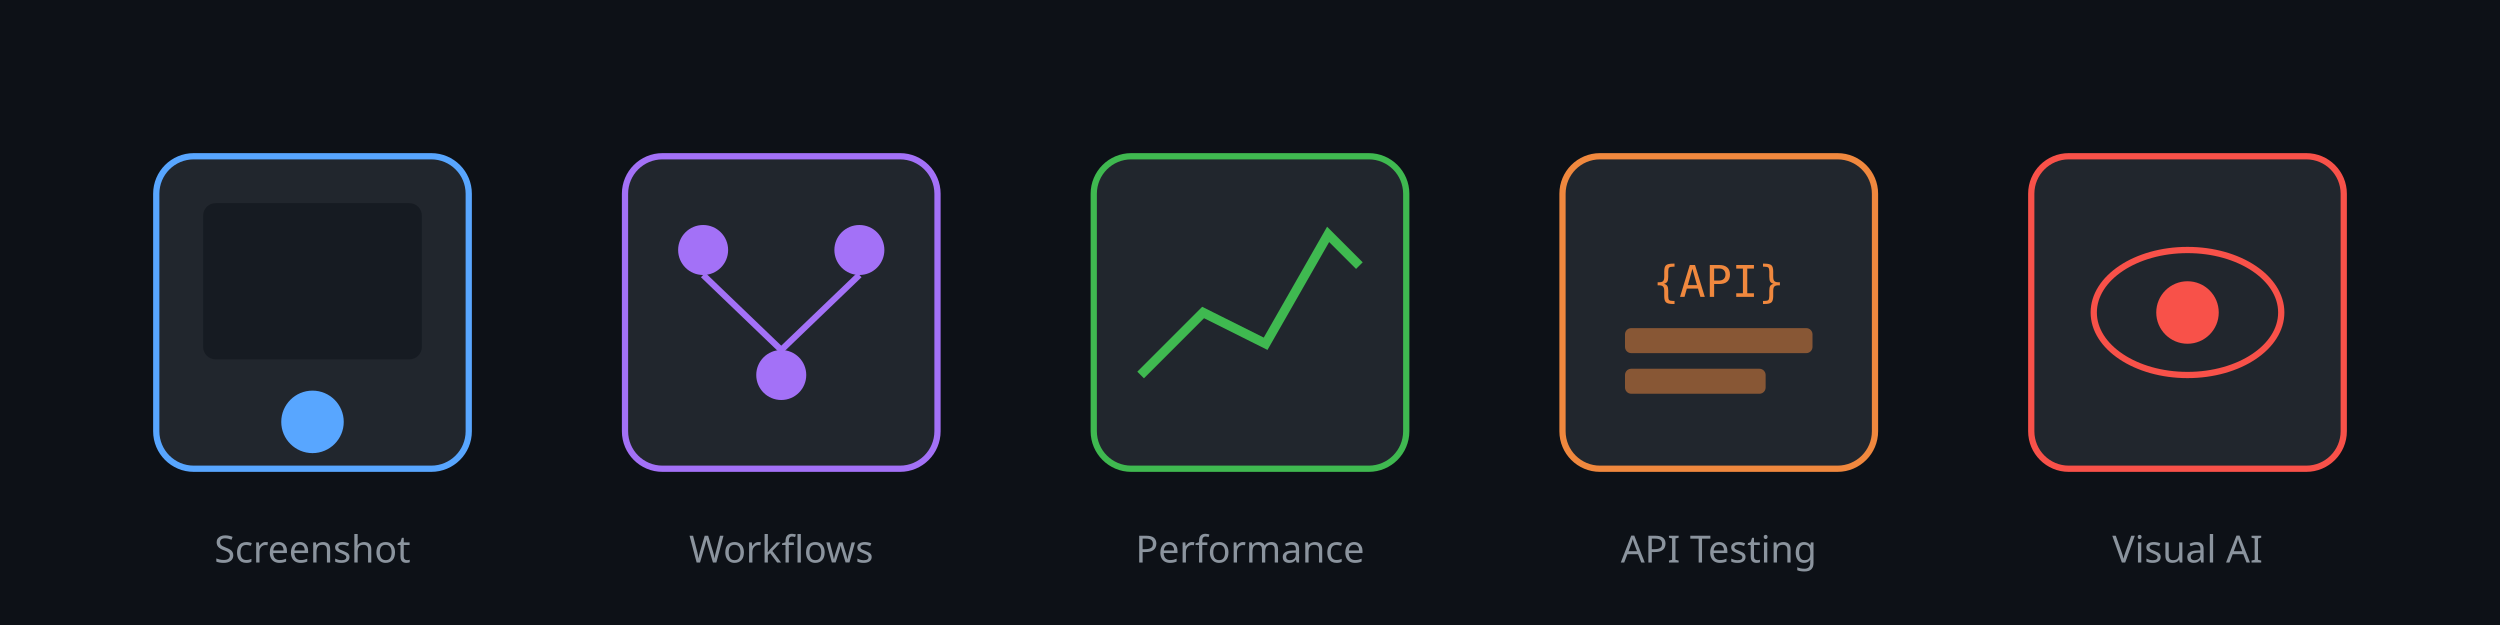
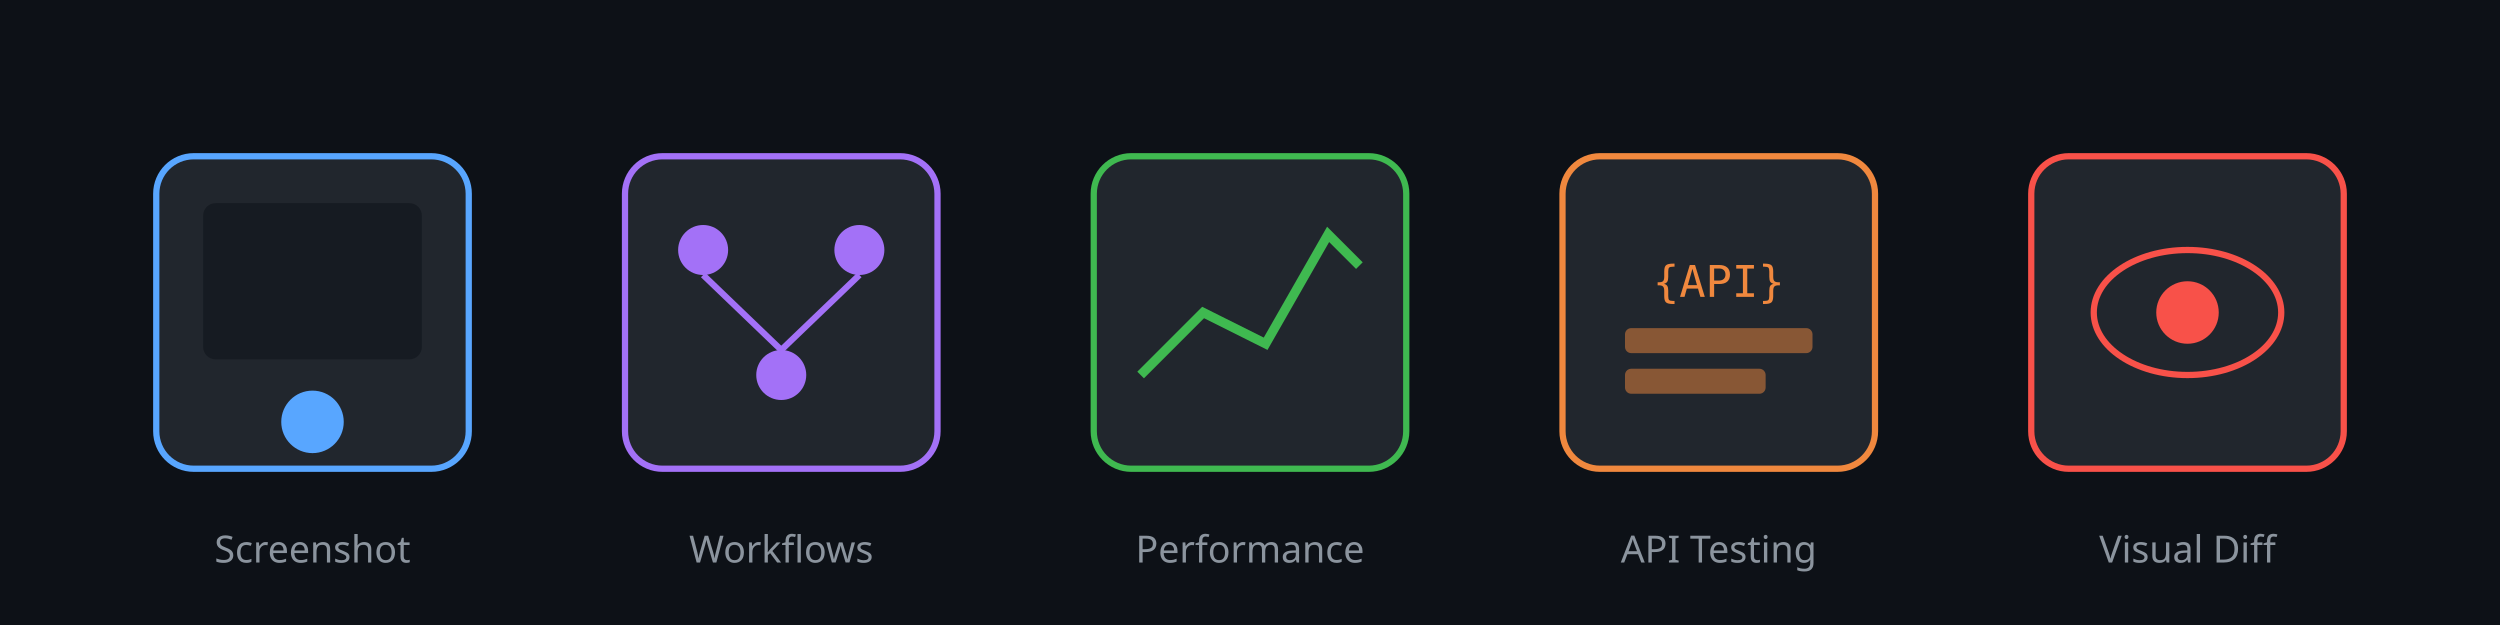
<svg xmlns="http://www.w3.org/2000/svg" viewBox="0 0 800 200" width="800" height="200">
  <defs>
    <linearGradient id="grad1" x1="0%" y1="0%" x2="100%" y2="100%">
      <stop offset="0%" style="stop-color:#58a6ff" />
      <stop offset="100%" style="stop-color:#a371f7" />
    </linearGradient>
  </defs>
  <rect width="800" height="200" fill="#0d1117" />
  <g transform="translate(50, 50)">
    <rect x="0" y="0" width="100" height="100" rx="12" fill="#21262d" stroke="#58a6ff" stroke-width="2" />
    <rect x="15" y="15" width="70" height="50" rx="4" fill="#161b22" />
    <circle cx="50" cy="85" r="10" fill="#58a6ff" />
    <text x="50" y="130" font-family="system-ui" font-size="12" fill="#8b949e" text-anchor="middle">Screenshot</text>
  </g>
  <g transform="translate(200, 50)">
    <rect x="0" y="0" width="100" height="100" rx="12" fill="#21262d" stroke="#a371f7" stroke-width="2" />
    <circle cx="25" cy="30" r="8" fill="#a371f7" />
    <circle cx="75" cy="30" r="8" fill="#a371f7" />
    <circle cx="50" cy="70" r="8" fill="#a371f7" />
    <line x1="25" y1="38" x2="50" y2="62" stroke="#a371f7" stroke-width="2" />
    <line x1="75" y1="38" x2="50" y2="62" stroke="#a371f7" stroke-width="2" />
    <text x="50" y="130" font-family="system-ui" font-size="12" fill="#8b949e" text-anchor="middle">Workflows</text>
  </g>
  <g transform="translate(350, 50)">
    <rect x="0" y="0" width="100" height="100" rx="12" fill="#21262d" stroke="#3fb950" stroke-width="2" />
    <polyline points="15,70 35,50 55,60 75,25 85,35" fill="none" stroke="#3fb950" stroke-width="3" />
    <text x="50" y="130" font-family="system-ui" font-size="12" fill="#8b949e" text-anchor="middle">Performance</text>
  </g>
  <g transform="translate(500, 50)">
    <rect x="0" y="0" width="100" height="100" rx="12" fill="#21262d" stroke="#f0883e" stroke-width="2" />
    <text x="50" y="45" font-family="monospace" font-size="14" fill="#f0883e" text-anchor="middle">{API}</text>
    <rect x="20" y="55" width="60" height="8" rx="2" fill="#f0883e" opacity="0.5" />
    <rect x="20" y="68" width="45" height="8" rx="2" fill="#f0883e" opacity="0.5" />
    <text x="50" y="130" font-family="system-ui" font-size="12" fill="#8b949e" text-anchor="middle">API Testing</text>
  </g>
  <g transform="translate(650, 50)">
    <rect x="0" y="0" width="100" height="100" rx="12" fill="#21262d" stroke="#f85149" stroke-width="2" />
    <ellipse cx="50" cy="50" rx="30" ry="20" fill="none" stroke="#f85149" stroke-width="2" />
    <circle cx="50" cy="50" r="10" fill="#f85149" />
-     <text x="50" y="130" font-family="system-ui" font-size="12" fill="#8b949e" text-anchor="middle">Visual AI</text>
+     <text x="50" y="130" font-family="system-ui" font-size="12" fill="#8b949e" text-anchor="middle">Visual Diff</text>
  </g>
</svg>
